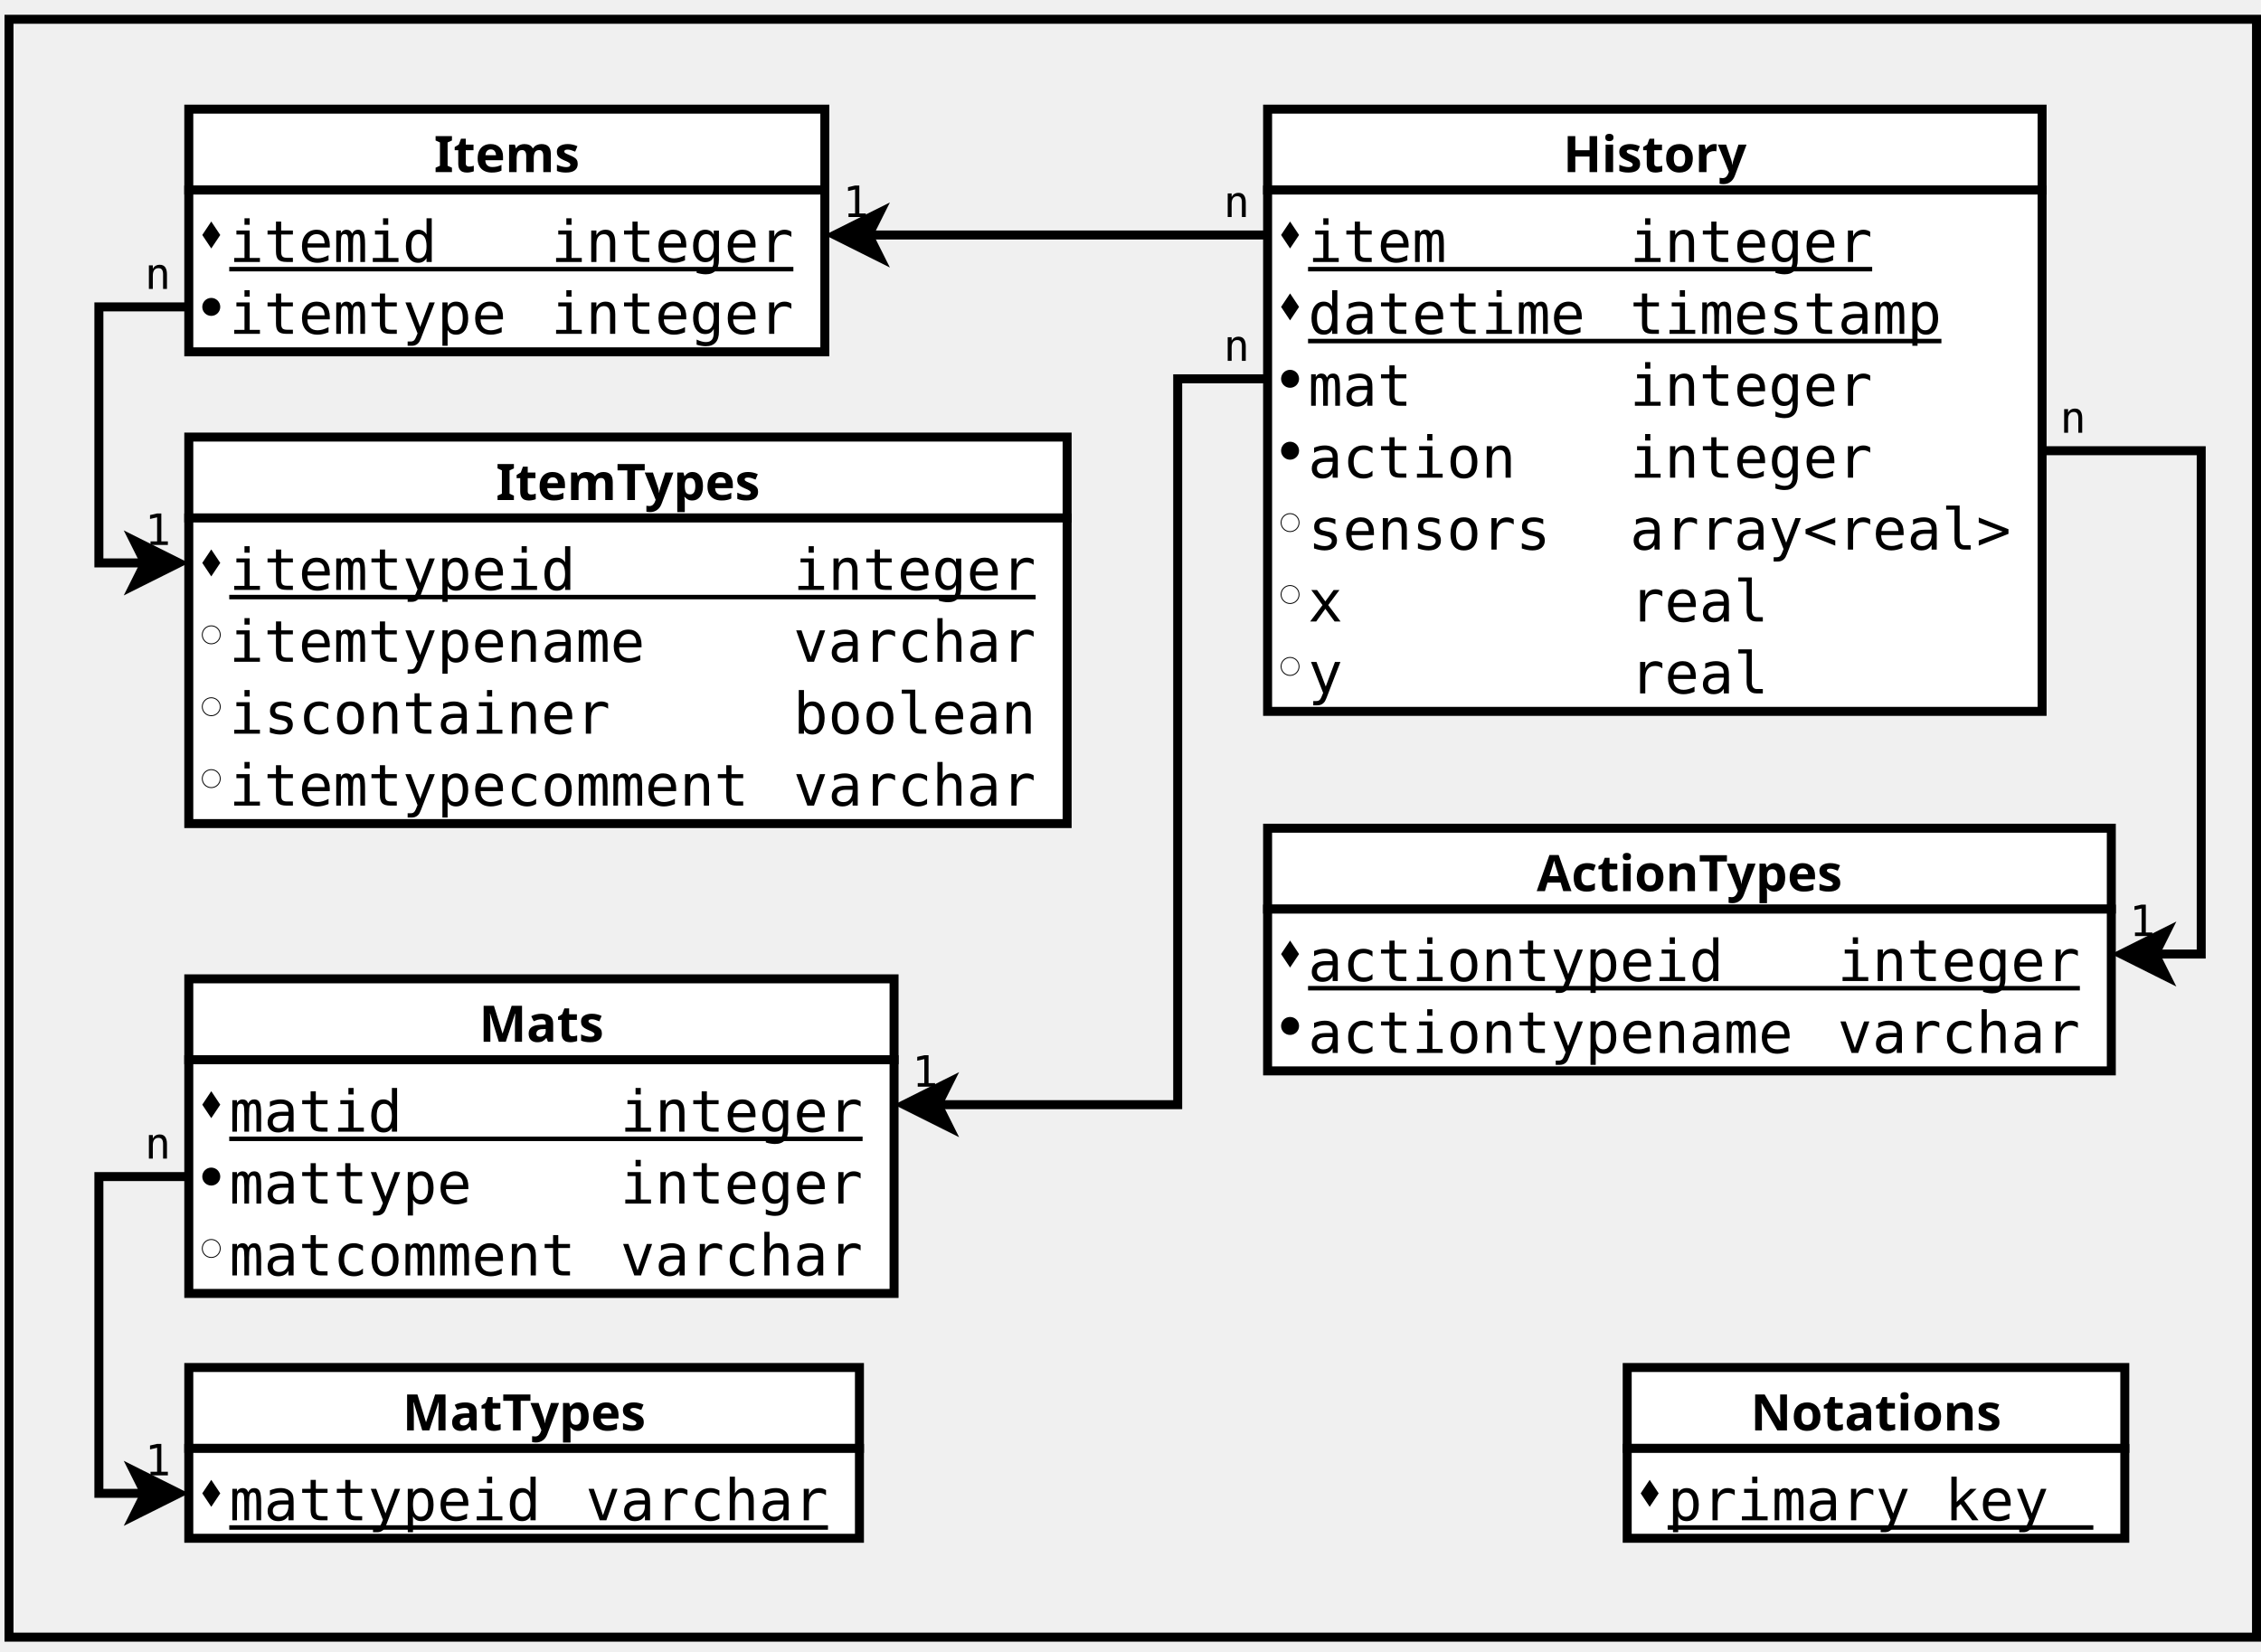
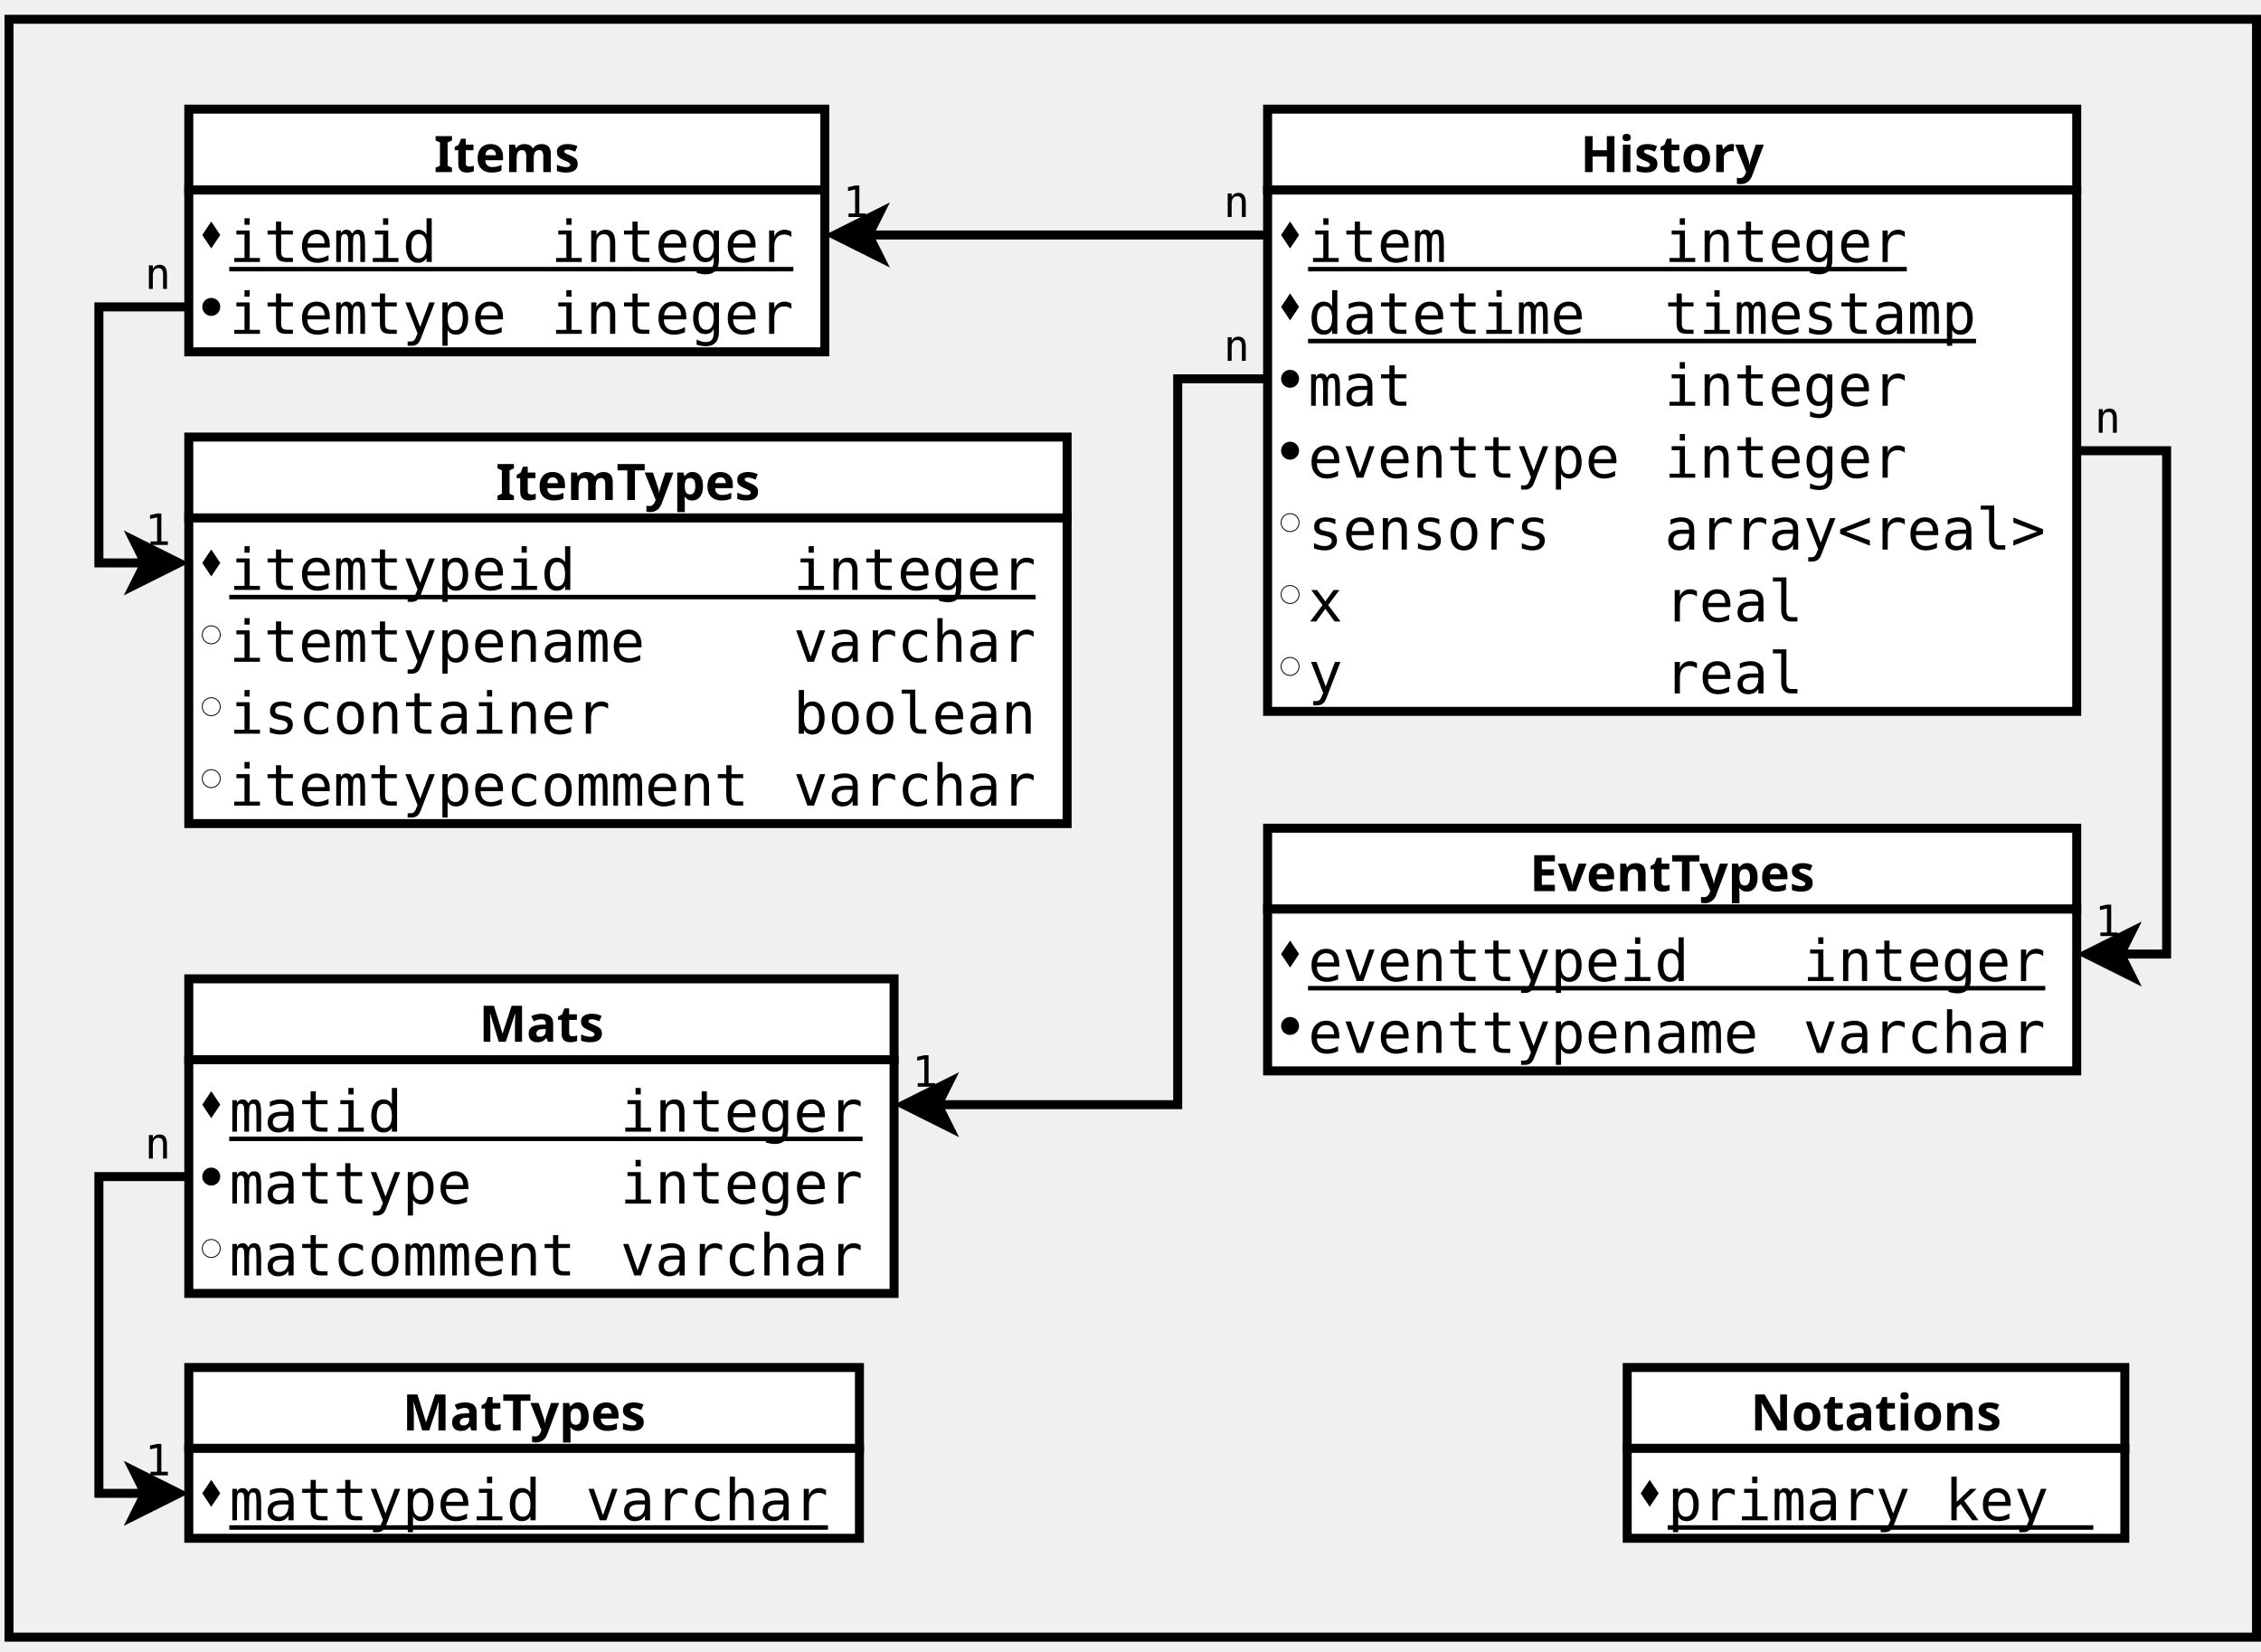
<svg xmlns="http://www.w3.org/2000/svg" width="26cm" height="19cm" viewBox="-2 -2 503 363">
  <g>
    <rect style="fill: none; fill-opacity:0; stroke-width: 2; stroke: #000000" x="0" y="0" width="500" height="360" />
    <text font-size="12.8" style="fill: #000000;text-anchor:middle;font-family:sans-serif;font-style:normal;font-weight:normal" x="250" y="183.9">
      <tspan x="250" y="183.9" />
    </text>
  </g>
  <g>
-     <rect style="fill: #ffffff" x="280" y="20" width="172.3" height="18" />
-     <rect style="fill: none; fill-opacity:0; stroke-width: 2; stroke: #000000" x="280" y="20" width="172.3" height="18" />
-     <text font-size="11.2" style="fill: #000000;text-anchor:middle;font-family:sans-serif;font-style:normal;font-weight:700" x="366.15" y="34">History</text>
-     <rect style="fill: #ffffff" x="280" y="38" width="172.3" height="116" />
-     <rect style="fill: none; fill-opacity:0; stroke-width: 2; stroke: #000000" x="280" y="38" width="172.3" height="116" />
+     <rect style="fill: #ffffff" x="280" y="20" width="180" height="18" />
+     <rect style="fill: none; fill-opacity:0; stroke-width: 2; stroke: #000000" x="280" y="20" width="180" height="18" />
+     <text font-size="11.2" style="fill: #000000;text-anchor:middle;font-family:sans-serif;font-style:normal;font-weight:700" x="370" y="34">History</text>
+     <rect style="fill: #ffffff" x="280" y="38" width="180" height="116" />
+     <rect style="fill: none; fill-opacity:0; stroke-width: 2; stroke: #000000" x="280" y="38" width="180" height="116" />
    <polygon style="fill: #000000" points="283,48 285,51 287,48 285,45 " />
    <text font-size="12.8" style="fill: #000000;text-anchor:start;font-family:monospace;font-style:normal;font-weight:normal" x="289" y="54">item</text>
-     <text font-size="12.8" style="fill: #000000;text-anchor:start;font-family:monospace;font-style:normal;font-weight:normal" x="360.6" y="54">integer</text>
-     <line style="fill: none; fill-opacity:0; stroke-width: 1; stroke: #000000" x1="289" y1="55.6" x2="414.5" y2="55.6" />
+     <text font-size="12.8" style="fill: #000000;text-anchor:start;font-family:monospace;font-style:normal;font-weight:normal" x="368.3" y="54">integer</text>
+     <line style="fill: none; fill-opacity:0; stroke-width: 1; stroke: #000000" x1="289" y1="55.6" x2="422.2" y2="55.6" />
    <polygon style="fill: #000000" points="283,64 285,67 287,64 285,61 " />
    <text font-size="12.8" style="fill: #000000;text-anchor:start;font-family:monospace;font-style:normal;font-weight:normal" x="289" y="70">datetime</text>
-     <text font-size="12.8" style="fill: #000000;text-anchor:start;font-family:monospace;font-style:normal;font-weight:normal" x="360.6" y="70">timestamp</text>
-     <line style="fill: none; fill-opacity:0; stroke-width: 1; stroke: #000000" x1="289" y1="71.6" x2="429.9" y2="71.6" />
+     <text font-size="12.8" style="fill: #000000;text-anchor:start;font-family:monospace;font-style:normal;font-weight:normal" x="368.3" y="70">timestamp</text>
+     <line style="fill: none; fill-opacity:0; stroke-width: 1; stroke: #000000" x1="289" y1="71.6" x2="437.6" y2="71.6" />
    <ellipse style="fill: #000000" cx="285" cy="80" rx="2" ry="2" />
    <text font-size="12.8" style="fill: #000000;text-anchor:start;font-family:monospace;font-style:normal;font-weight:normal" x="289" y="86">mat</text>
-     <text font-size="12.8" style="fill: #000000;text-anchor:start;font-family:monospace;font-style:normal;font-weight:normal" x="360.6" y="86">integer</text>
+     <text font-size="12.8" style="fill: #000000;text-anchor:start;font-family:monospace;font-style:normal;font-weight:normal" x="368.3" y="86">integer</text>
    <ellipse style="fill: #000000" cx="285" cy="96" rx="2" ry="2" />
-     <text font-size="12.8" style="fill: #000000;text-anchor:start;font-family:monospace;font-style:normal;font-weight:normal" x="289" y="102">action</text>
-     <text font-size="12.8" style="fill: #000000;text-anchor:start;font-family:monospace;font-style:normal;font-weight:normal" x="360.6" y="102">integer</text>
+     <text font-size="12.8" style="fill: #000000;text-anchor:start;font-family:monospace;font-style:normal;font-weight:normal" x="289" y="102">eventtype</text>
+     <text font-size="12.8" style="fill: #000000;text-anchor:start;font-family:monospace;font-style:normal;font-weight:normal" x="368.3" y="102">integer</text>
    <ellipse style="fill: none; fill-opacity:0; stroke-width: 0.2; stroke: #000000" cx="285" cy="112" rx="2" ry="2" />
    <text font-size="12.8" style="fill: #000000;text-anchor:start;font-family:monospace;font-style:normal;font-weight:normal" x="289" y="118">sensors</text>
-     <text font-size="12.8" style="fill: #000000;text-anchor:start;font-family:monospace;font-style:normal;font-weight:normal" x="360.6" y="118">array&lt;real&gt;</text>
+     <text font-size="12.8" style="fill: #000000;text-anchor:start;font-family:monospace;font-style:normal;font-weight:normal" x="368.3" y="118">array&lt;real&gt;</text>
    <ellipse style="fill: none; fill-opacity:0; stroke-width: 0.2; stroke: #000000" cx="285" cy="128" rx="2" ry="2" />
    <text font-size="12.8" style="fill: #000000;text-anchor:start;font-family:monospace;font-style:normal;font-weight:normal" x="289" y="134">x</text>
-     <text font-size="12.8" style="fill: #000000;text-anchor:start;font-family:monospace;font-style:normal;font-weight:normal" x="360.6" y="134">real</text>
+     <text font-size="12.8" style="fill: #000000;text-anchor:start;font-family:monospace;font-style:normal;font-weight:normal" x="368.3" y="134">real</text>
    <ellipse style="fill: none; fill-opacity:0; stroke-width: 0.2; stroke: #000000" cx="285" cy="144" rx="2" ry="2" />
    <text font-size="12.8" style="fill: #000000;text-anchor:start;font-family:monospace;font-style:normal;font-weight:normal" x="289" y="150">y</text>
-     <text font-size="12.8" style="fill: #000000;text-anchor:start;font-family:monospace;font-style:normal;font-weight:normal" x="360.6" y="150">real</text>
+     <text font-size="12.8" style="fill: #000000;text-anchor:start;font-family:monospace;font-style:normal;font-weight:normal" x="368.3" y="150">real</text>
  </g>
  <g>
    <rect style="fill: #ffffff" x="40" y="20" width="141.5" height="18" />
    <rect style="fill: none; fill-opacity:0; stroke-width: 2; stroke: #000000" x="40" y="20" width="141.5" height="18" />
    <text font-size="11.2" style="fill: #000000;text-anchor:middle;font-family:sans-serif;font-style:normal;font-weight:700" x="110.75" y="34">Items</text>
    <rect style="fill: #ffffff" x="40" y="38" width="141.5" height="36" />
    <rect style="fill: none; fill-opacity:0; stroke-width: 2; stroke: #000000" x="40" y="38" width="141.5" height="36" />
    <polygon style="fill: #000000" points="43,48 45,51 47,48 45,45 " />
    <text font-size="12.8" style="fill: #000000;text-anchor:start;font-family:monospace;font-style:normal;font-weight:normal" x="49" y="54">itemid</text>
    <text font-size="12.8" style="fill: #000000;text-anchor:start;font-family:monospace;font-style:normal;font-weight:normal" x="120.6" y="54">integer</text>
    <line style="fill: none; fill-opacity:0; stroke-width: 1; stroke: #000000" x1="49" y1="55.6" x2="174.5" y2="55.6" />
    <ellipse style="fill: #000000" cx="45" cy="64" rx="2" ry="2" />
    <text font-size="12.8" style="fill: #000000;text-anchor:start;font-family:monospace;font-style:normal;font-weight:normal" x="49" y="70">itemtype</text>
    <text font-size="12.8" style="fill: #000000;text-anchor:start;font-family:monospace;font-style:normal;font-weight:normal" x="120.6" y="70">integer</text>
  </g>
  <g>
    <rect style="fill: #ffffff" x="40" y="92.968" width="195.4" height="18" />
    <rect style="fill: none; fill-opacity:0; stroke-width: 2; stroke: #000000" x="40" y="92.968" width="195.4" height="18" />
    <text font-size="11.2" style="fill: #000000;text-anchor:middle;font-family:sans-serif;font-style:normal;font-weight:700" x="137.7" y="106.968">ItemTypes</text>
    <rect style="fill: #ffffff" x="40" y="110.968" width="195.4" height="68" />
    <rect style="fill: none; fill-opacity:0; stroke-width: 2; stroke: #000000" x="40" y="110.968" width="195.4" height="68" />
    <polygon style="fill: #000000" points="43,120.968 45,123.968 47,120.968 45,117.968 " />
    <text font-size="12.8" style="fill: #000000;text-anchor:start;font-family:monospace;font-style:normal;font-weight:normal" x="49" y="126.968">itemtypeid</text>
    <text font-size="12.8" style="fill: #000000;text-anchor:start;font-family:monospace;font-style:normal;font-weight:normal" x="174.5" y="126.968">integer</text>
    <line style="fill: none; fill-opacity:0; stroke-width: 1; stroke: #000000" x1="49" y1="128.568" x2="228.4" y2="128.568" />
    <ellipse style="fill: none; fill-opacity:0; stroke-width: 0.2; stroke: #000000" cx="45" cy="136.968" rx="2" ry="2" />
    <text font-size="12.8" style="fill: #000000;text-anchor:start;font-family:monospace;font-style:normal;font-weight:normal" x="49" y="142.968">itemtypename</text>
    <text font-size="12.8" style="fill: #000000;text-anchor:start;font-family:monospace;font-style:normal;font-weight:normal" x="174.5" y="142.968">varchar</text>
    <ellipse style="fill: none; fill-opacity:0; stroke-width: 0.2; stroke: #000000" cx="45" cy="152.968" rx="2" ry="2" />
    <text font-size="12.8" style="fill: #000000;text-anchor:start;font-family:monospace;font-style:normal;font-weight:normal" x="49" y="158.968">iscontainer</text>
    <text font-size="12.8" style="fill: #000000;text-anchor:start;font-family:monospace;font-style:normal;font-weight:normal" x="174.5" y="158.968">boolean</text>
    <ellipse style="fill: none; fill-opacity:0; stroke-width: 0.2; stroke: #000000" cx="45" cy="168.968" rx="2" ry="2" />
    <text font-size="12.8" style="fill: #000000;text-anchor:start;font-family:monospace;font-style:normal;font-weight:normal" x="49" y="174.968">itemtypecomment</text>
    <text font-size="12.8" style="fill: #000000;text-anchor:start;font-family:monospace;font-style:normal;font-weight:normal" x="174.5" y="174.968">varchar</text>
  </g>
  <g>
    <polyline style="fill: none; fill-opacity:0; stroke-width: 2; stroke: #000000" points="40,64 20,64 20,120.968 30.264,120.968 " />
    <polygon style="fill: #000000" points="37.764,120.968 27.764,125.968 30.264,120.968 27.764,115.968 " />
    <polygon style="fill: none; fill-opacity:0; stroke-width: 2; stroke: #000000" points="37.764,120.968 27.764,125.968 30.264,120.968 27.764,115.968 " />
    <text font-size="9.6" style="fill: #000000;text-anchor:end;font-family:monospace;font-style:normal;font-weight:normal" x="36" y="60">n</text>
    <text font-size="9.6" style="fill: #000000;text-anchor:end;font-family:monospace;font-style:normal;font-weight:normal" x="36" y="116.968">1</text>
  </g>
  <g>
    <rect style="fill: #ffffff" x="40" y="213.516" width="156.9" height="18" />
    <rect style="fill: none; fill-opacity:0; stroke-width: 2; stroke: #000000" x="40" y="213.516" width="156.9" height="18" />
    <text font-size="11.2" style="fill: #000000;text-anchor:middle;font-family:sans-serif;font-style:normal;font-weight:700" x="118.45" y="227.516">Mats</text>
    <rect style="fill: #ffffff" x="40" y="231.516" width="156.9" height="52" />
    <rect style="fill: none; fill-opacity:0; stroke-width: 2; stroke: #000000" x="40" y="231.516" width="156.9" height="52" />
    <polygon style="fill: #000000" points="43,241.516 45,244.516 47,241.516 45,238.516 " />
    <text font-size="12.8" style="fill: #000000;text-anchor:start;font-family:monospace;font-style:normal;font-weight:normal" x="49" y="247.516">matid</text>
    <text font-size="12.8" style="fill: #000000;text-anchor:start;font-family:monospace;font-style:normal;font-weight:normal" x="136" y="247.516">integer</text>
    <line style="fill: none; fill-opacity:0; stroke-width: 1; stroke: #000000" x1="49" y1="249.116" x2="189.9" y2="249.116" />
    <ellipse style="fill: #000000" cx="45" cy="257.516" rx="2" ry="2" />
    <text font-size="12.8" style="fill: #000000;text-anchor:start;font-family:monospace;font-style:normal;font-weight:normal" x="49" y="263.516">mattype</text>
    <text font-size="12.8" style="fill: #000000;text-anchor:start;font-family:monospace;font-style:normal;font-weight:normal" x="136" y="263.516">integer</text>
    <ellipse style="fill: none; fill-opacity:0; stroke-width: 0.2; stroke: #000000" cx="45" cy="273.516" rx="2" ry="2" />
    <text font-size="12.8" style="fill: #000000;text-anchor:start;font-family:monospace;font-style:normal;font-weight:normal" x="49" y="279.516">matcomment</text>
    <text font-size="12.8" style="fill: #000000;text-anchor:start;font-family:monospace;font-style:normal;font-weight:normal" x="136" y="279.516">varchar</text>
  </g>
  <g>
    <polyline style="fill: none; fill-opacity:0; stroke-width: 2; stroke: #000000" points="280,80 260,80 260,241.516 206.636,241.516 " />
    <polygon style="fill: #000000" points="199.136,241.516 209.136,236.516 206.636,241.516 209.136,246.516 " />
    <polygon style="fill: none; fill-opacity:0; stroke-width: 2; stroke: #000000" points="199.136,241.516 209.136,236.516 206.636,241.516 209.136,246.516 " />
    <text font-size="9.6" style="fill: #000000;text-anchor:end;font-family:monospace;font-style:normal;font-weight:normal" x="276" y="76">n</text>
    <text font-size="9.6" style="fill: #000000;text-anchor:start;font-family:monospace;font-style:normal;font-weight:normal" x="200.9" y="237.516">1</text>
  </g>
  <g>
    <rect style="fill: #ffffff" x="40" y="300" width="149.2" height="18" />
    <rect style="fill: none; fill-opacity:0; stroke-width: 2; stroke: #000000" x="40" y="300" width="149.2" height="18" />
    <text font-size="11.2" style="fill: #000000;text-anchor:middle;font-family:sans-serif;font-style:normal;font-weight:700" x="114.6" y="314">MatTypes</text>
    <rect style="fill: #ffffff" x="40" y="318" width="149.2" height="20" />
    <rect style="fill: none; fill-opacity:0; stroke-width: 2; stroke: #000000" x="40" y="318" width="149.2" height="20" />
    <polygon style="fill: #000000" points="43,328 45,331 47,328 45,325 " />
    <text font-size="12.8" style="fill: #000000;text-anchor:start;font-family:monospace;font-style:normal;font-weight:normal" x="49" y="334">mattypeid</text>
    <text font-size="12.8" style="fill: #000000;text-anchor:start;font-family:monospace;font-style:normal;font-weight:normal" x="128.3" y="334">varchar</text>
    <line style="fill: none; fill-opacity:0; stroke-width: 1; stroke: #000000" x1="49" y1="335.6" x2="182.2" y2="335.6" />
  </g>
  <g>
    <polyline style="fill: none; fill-opacity:0; stroke-width: 2; stroke: #000000" points="40,257.516 20,257.516 20,328 30.264,328 " />
    <polygon style="fill: #000000" points="37.764,328 27.764,333 30.264,328 27.764,323 " />
    <polygon style="fill: none; fill-opacity:0; stroke-width: 2; stroke: #000000" points="37.764,328 27.764,333 30.264,328 27.764,323 " />
    <text font-size="9.6" style="fill: #000000;text-anchor:end;font-family:monospace;font-style:normal;font-weight:normal" x="36" y="253.516">n</text>
    <text font-size="9.6" style="fill: #000000;text-anchor:end;font-family:monospace;font-style:normal;font-weight:normal" x="36" y="324">1</text>
  </g>
  <g>
-     <rect style="fill: #ffffff" x="280" y="180" width="187.7" height="18" />
-     <rect style="fill: none; fill-opacity:0; stroke-width: 2; stroke: #000000" x="280" y="180" width="187.7" height="18" />
-     <text font-size="11.2" style="fill: #000000;text-anchor:middle;font-family:sans-serif;font-style:normal;font-weight:700" x="373.85" y="194">ActionTypes</text>
-     <rect style="fill: #ffffff" x="280" y="198" width="187.7" height="36" />
-     <rect style="fill: none; fill-opacity:0; stroke-width: 2; stroke: #000000" x="280" y="198" width="187.7" height="36" />
+     <rect style="fill: #ffffff" x="280" y="180" width="180" height="18" />
+     <rect style="fill: none; fill-opacity:0; stroke-width: 2; stroke: #000000" x="280" y="180" width="180" height="18" />
+     <text font-size="11.2" style="fill: #000000;text-anchor:middle;font-family:sans-serif;font-style:normal;font-weight:700" x="370" y="194">EventTypes</text>
+     <rect style="fill: #ffffff" x="280" y="198" width="180" height="36" />
+     <rect style="fill: none; fill-opacity:0; stroke-width: 2; stroke: #000000" x="280" y="198" width="180" height="36" />
    <polygon style="fill: #000000" points="283,208 285,211 287,208 285,205 " />
-     <text font-size="12.8" style="fill: #000000;text-anchor:start;font-family:monospace;font-style:normal;font-weight:normal" x="289" y="214">actiontypeid</text>
-     <text font-size="12.8" style="fill: #000000;text-anchor:start;font-family:monospace;font-style:normal;font-weight:normal" x="406.8" y="214">integer</text>
-     <line style="fill: none; fill-opacity:0; stroke-width: 1; stroke: #000000" x1="289" y1="215.6" x2="460.7" y2="215.6" />
+     <text font-size="12.8" style="fill: #000000;text-anchor:start;font-family:monospace;font-style:normal;font-weight:normal" x="289" y="214">eventtypeid</text>
+     <text font-size="12.8" style="fill: #000000;text-anchor:start;font-family:monospace;font-style:normal;font-weight:normal" x="399.1" y="214">integer</text>
+     <line style="fill: none; fill-opacity:0; stroke-width: 1; stroke: #000000" x1="289" y1="215.6" x2="453" y2="215.6" />
    <ellipse style="fill: #000000" cx="285" cy="224" rx="2" ry="2" />
-     <text font-size="12.8" style="fill: #000000;text-anchor:start;font-family:monospace;font-style:normal;font-weight:normal" x="289" y="230">actiontypename</text>
-     <text font-size="12.8" style="fill: #000000;text-anchor:start;font-family:monospace;font-style:normal;font-weight:normal" x="406.8" y="230">varchar</text>
+     <text font-size="12.8" style="fill: #000000;text-anchor:start;font-family:monospace;font-style:normal;font-weight:normal" x="289" y="230">eventtypename</text>
+     <text font-size="12.8" style="fill: #000000;text-anchor:start;font-family:monospace;font-style:normal;font-weight:normal" x="399.1" y="230">varchar</text>
  </g>
  <g>
-     <polyline style="fill: none; fill-opacity:0; stroke-width: 2; stroke: #000000" points="452.3,96 487.7,96 487.7,208 477.436,208 " />
-     <polygon style="fill: #000000" points="469.936,208 479.936,203 477.436,208 479.936,213 " />
-     <polygon style="fill: none; fill-opacity:0; stroke-width: 2; stroke: #000000" points="469.936,208 479.936,203 477.436,208 479.936,213 " />
-     <text font-size="9.6" style="fill: #000000;text-anchor:start;font-family:monospace;font-style:normal;font-weight:normal" x="456.3" y="92">n</text>
-     <text font-size="9.6" style="fill: #000000;text-anchor:start;font-family:monospace;font-style:normal;font-weight:normal" x="471.7" y="204">1</text>
+     <polyline style="fill: none; fill-opacity:0; stroke-width: 2; stroke: #000000" points="460,96 480,96 480,208 469.736,208 " />
+     <polygon style="fill: #000000" points="462.236,208 472.236,203 469.736,208 472.236,213 " />
+     <polygon style="fill: none; fill-opacity:0; stroke-width: 2; stroke: #000000" points="462.236,208 472.236,203 469.736,208 472.236,213 " />
+     <text font-size="9.6" style="fill: #000000;text-anchor:start;font-family:monospace;font-style:normal;font-weight:normal" x="464" y="92">n</text>
+     <text font-size="9.6" style="fill: #000000;text-anchor:start;font-family:monospace;font-style:normal;font-weight:normal" x="464" y="204">1</text>
  </g>
  <g>
    <polyline style="fill: none; fill-opacity:0; stroke-width: 2; stroke: #000000" points="280,48 280,48 191.236,48 " />
    <polygon style="fill: #000000" points="183.736,48 193.736,43 191.236,48 193.736,53 " />
    <polygon style="fill: none; fill-opacity:0; stroke-width: 2; stroke: #000000" points="183.736,48 193.736,43 191.236,48 193.736,53 " />
    <text font-size="9.6" style="fill: #000000;text-anchor:end;font-family:monospace;font-style:normal;font-weight:normal" x="276" y="44">n</text>
    <text font-size="9.6" style="fill: #000000;text-anchor:start;font-family:monospace;font-style:normal;font-weight:normal" x="185.5" y="44">1</text>
  </g>
  <g>
    <rect style="fill: #ffffff" x="360" y="300" width="110.7" height="18" />
    <rect style="fill: none; fill-opacity:0; stroke-width: 2; stroke: #000000" x="360" y="300" width="110.7" height="18" />
    <text font-size="11.2" style="fill: #000000;text-anchor:middle;font-family:sans-serif;font-style:normal;font-weight:700" x="415.35" y="314">Notations</text>
    <rect style="fill: #ffffff" x="360" y="318" width="110.7" height="20" />
    <rect style="fill: none; fill-opacity:0; stroke-width: 2; stroke: #000000" x="360" y="318" width="110.7" height="20" />
    <polygon style="fill: #000000" points="363,328 365,331 367,328 365,325 " />
    <text font-size="12.8" style="fill: #000000;text-anchor:start;font-family:monospace;font-style:normal;font-weight:normal" x="369" y="334">primary key</text>
    <line style="fill: none; fill-opacity:0; stroke-width: 1; stroke: #000000" x1="369" y1="335.6" x2="463.7" y2="335.6" />
  </g>
</svg>
